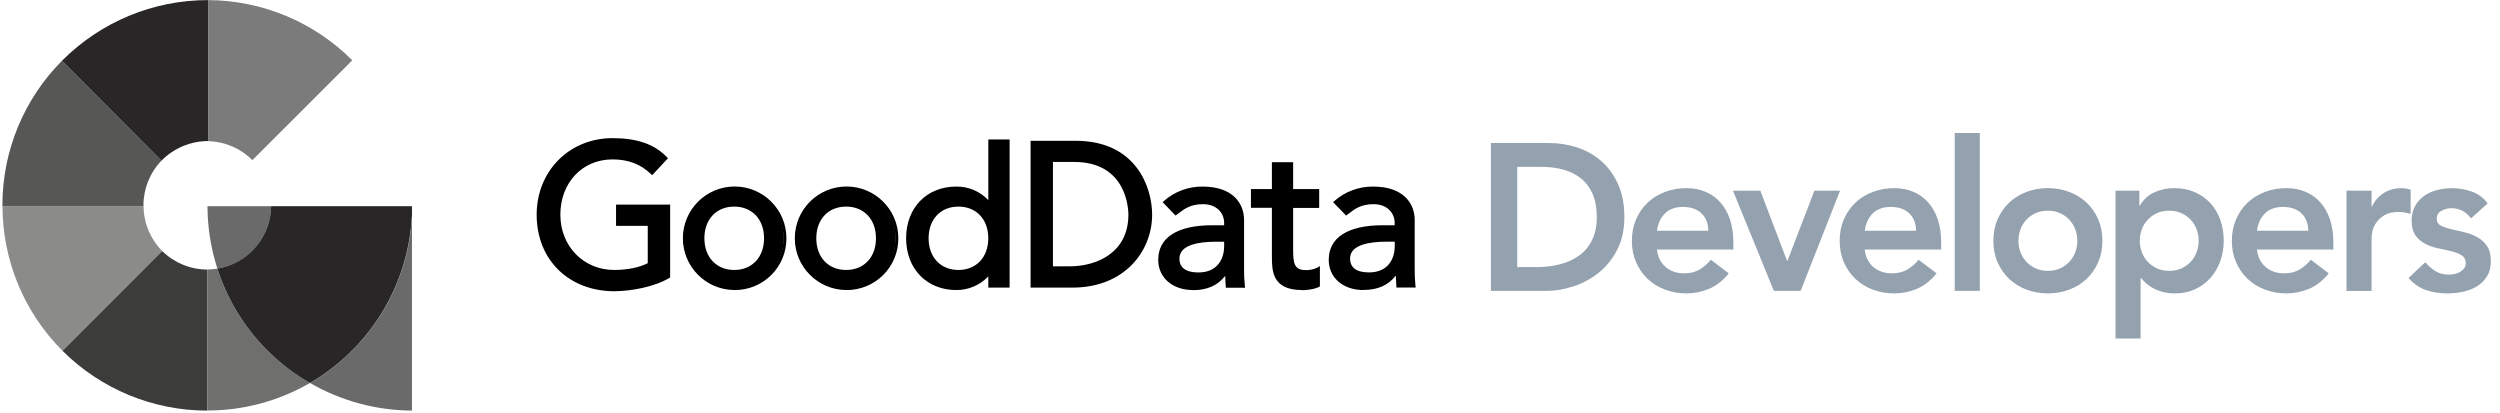
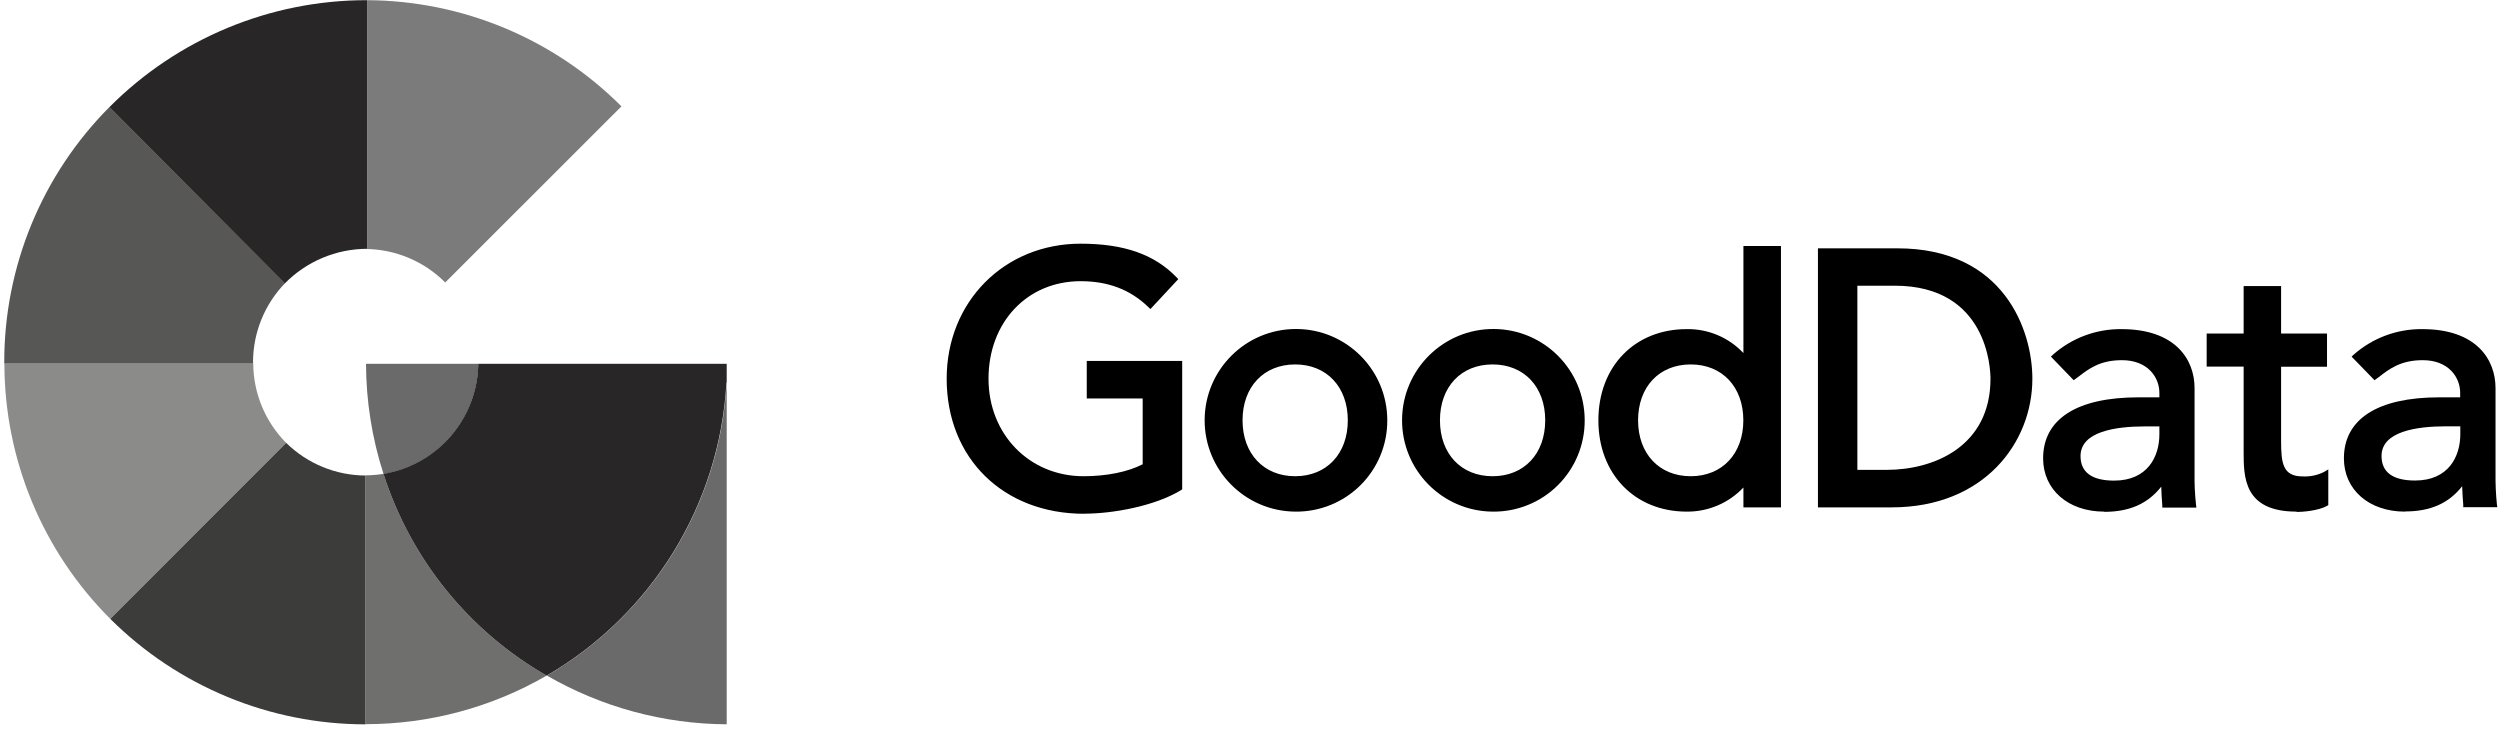
- <svg xmlns="http://www.w3.org/2000/svg" width="212" height="35">
-   <g fillRule="nonzero" fill="none">
-     <g fill="#000">
-       <path d="M62.262 15.95c2.344.029 4.224 1.948 4.204 4.292-.02 2.344-1.931 4.231-4.276 4.221-2.344-.01-4.239-1.914-4.238-4.259.001-1.138.457-2.228 1.267-3.027.81-.799 1.905-1.241 3.043-1.228zm0 7.076c1.642 0 2.665-1.177 2.665-2.821 0-1.645-1.023-2.817-2.665-2.817s-2.659 1.174-2.659 2.817c0 1.642 1.018 2.821 2.659 2.821zM56.7 17.489v5.967c-1.179.715-3.112 1.111-4.58 1.111-4.103 0-6.479-2.922-6.479-6.361 0-3.584 2.617-6.359 6.306-6.359 2.222 0 3.574.601 4.512 1.575l-1.16 1.246c-.993-.957-2.138-1.28-3.352-1.28-2.768 0-4.563 2.17-4.563 4.818 0 2.741 2.035 4.82 4.7 4.82 1.145 0 2.241-.211 2.975-.633v-3.373h-2.684v-1.537l4.324.006z" />
-       <path d="M52.12 24.698c-3.894 0-6.612-2.671-6.612-6.492 0-3.698 2.768-6.492 6.439-6.492 2.085 0 3.548.514 4.611 1.615l.084.089-1.339 1.438-.097-.091c-.869-.843-1.936-1.248-3.26-1.248-2.568 0-4.428 1.973-4.428 4.689 0 2.671 1.965 4.687 4.569 4.687 1.115 0 2.14-.211 2.842-.576v-3.163h-2.688v-1.805h4.588v6.176l-.059.038c-1.276.776-3.306 1.13-4.651 1.13v.004zm-.173-12.718c-3.584 0-6.176 2.619-6.176 6.226 0 3.667 2.61 6.226 6.348 6.226 1.286 0 3.213-.331 4.449-1.054v-5.756H52.506v1.265h2.684v3.584l-.065.036c-.74.422-1.847.652-3.04.652-2.754 0-4.833-2.127-4.833-4.953 0-2.87 1.976-4.951 4.695-4.951 1.347 0 2.444.401 3.346 1.227l.983-1.054c-.999-.985-2.38-1.442-4.329-1.442v-.006zM62.262 24.595c-2.419-.021-4.366-1.995-4.352-4.415.014-2.419 1.983-4.371 4.402-4.364 2.419.007 4.377 1.97 4.377 4.39.006 1.173-.459 2.299-1.292 3.125-.833.826-1.963 1.282-3.136 1.265zm0-8.514c-2.273.027-4.096 1.886-4.078 4.159.018 2.273 1.871 4.103 4.143 4.093 2.273-.01 4.11-1.855 4.109-4.128.005-1.104-.435-2.163-1.221-2.939-.785-.776-1.85-1.203-2.954-1.185zm0 7.078c-1.672 0-2.8-1.187-2.8-2.952s1.128-2.952 2.8-2.952c1.672 0 2.8 1.189 2.8 2.952 0 1.763-1.128 2.952-2.8 2.952zm0-5.64c-1.514 0-2.53 1.08-2.53 2.686 0 1.607 1.02 2.688 2.53 2.688 1.51 0 2.53-1.08 2.53-2.688 0-1.609-1.02-2.686-2.53-2.686zM71.752 15.95c2.345.027 4.226 1.945 4.208 4.29-.018 2.345-1.929 4.234-4.274 4.224-2.345-.01-4.241-1.914-4.24-4.259 0-1.137.456-2.227 1.265-3.026.809-.799 1.904-1.242 3.041-1.229zm0 7.076c1.642 0 2.665-1.177 2.665-2.821 0-1.645-1.023-2.817-2.665-2.817-1.642 0-2.661 1.174-2.661 2.817 0 1.642 1.018 2.821 2.661 2.821z" />
-       <path d="M71.752 24.595c-2.419-.021-4.366-1.995-4.352-4.415.014-2.419 1.983-4.371 4.402-4.364 2.419.007 4.377 1.97 4.377 4.39.006 1.173-.46 2.298-1.293 3.124-.833.826-1.962 1.282-3.135 1.266zm0-8.514c-2.272.028-4.094 1.888-4.075 4.16.019 2.272 1.872 4.102 4.144 4.092 2.272-.01 4.109-1.855 4.108-4.128.005-1.104-.436-2.164-1.221-2.94-.786-.776-1.851-1.203-2.955-1.184zm0 7.078c-1.687 0-2.8-1.187-2.8-2.952s1.124-2.952 2.8-2.952c1.676 0 2.798 1.189 2.798 2.952 0 1.763-1.124 2.952-2.798 2.952zm0-5.64c-1.518 0-2.53 1.08-2.53 2.686 0 1.607 1.014 2.688 2.53 2.688 1.516 0 2.53-1.08 2.53-2.688 0-1.609-1.016-2.686-2.53-2.686zM85.484 24.255h-1.543v-1.16h-.034c-.595.869-1.725 1.364-2.821 1.364-2.509 0-4.114-1.862-4.114-4.257 0-2.427 1.621-4.255 4.114-4.255 1.166 0 2.273.529 2.821 1.37h.034v-5.362h1.543V24.255zm-1.543-4.052c0-1.638-1.023-2.817-2.665-2.817s-2.665 1.179-2.665 2.817c0 1.638 1.025 2.821 2.665 2.821 1.64 0 2.665-1.174 2.665-2.819v-.002z" />
-       <path d="M81.086 24.595c-2.498 0-4.248-1.807-4.248-4.39 0-2.583 1.742-4.383 4.248-4.383 1.03-.017 2.019.401 2.724 1.151v-5.147h1.805V24.39h-1.805v-.955c-.707.749-1.694 1.169-2.724 1.16zm0-8.514c-2.345 0-3.987 1.687-3.987 4.124 0 2.437 1.642 4.126 3.987 4.126 1.103 0 2.167-.512 2.714-1.309l.042-.057h.2l.032.133v1.029h1.276V12.088h-1.276v5.364h-.211l-.072-.063c-.519-.793-1.583-1.307-2.714-1.307h.008zm.19 7.078c-1.672 0-2.796-1.187-2.796-2.952s1.124-2.952 2.796-2.952c1.672 0 2.798 1.189 2.798 2.952 0 1.763-1.122 2.952-2.798 2.952zm0-5.64c-1.516 0-2.53 1.08-2.53 2.686 0 1.607 1.018 2.688 2.53 2.688 1.512 0 2.53-1.08 2.53-2.688 0-1.609-1.016-2.686-2.53-2.686zM87.523 12.069h3.69c5.109 0 6.357 3.898 6.357 6.138 0 3.095-2.307 6.051-6.633 6.051h-3.414V12.069zm1.642 10.652h1.535c2.768 0 5.126-1.522 5.126-4.514 0-1.539-.801-4.603-4.731-4.603h-1.929v9.117z" />
-       <path d="M90.937 24.39h-3.544V11.938h3.82c5.126 0 6.488 3.941 6.488 6.268 0 3.072-2.319 6.184-6.764 6.184zm-3.291-.264h3.283c4.468 0 6.502-3.072 6.502-5.92 0-.616-.173-6.007-6.226-6.007h-3.559V24.127zm3.047-1.276h-1.668v-9.378h2.062c4.729 0 4.862 4.251 4.862 4.733 0 3.209-2.638 4.639-5.256 4.639v.006zm-1.404-.264h1.404c2.302 0 4.995-1.145 4.995-4.381 0-.458-.129-4.472-4.601-4.472h-1.798v8.855-.002zM98.774 17.15c.885-.783 2.028-1.21 3.209-1.2 2.391 0 3.384 1.299 3.384 2.699v4.13a13.129 13.129 0 0 0 .067 1.476h-1.366c-.034-.409-.051-.818-.051-1.231h-.036c-.683 1.042-1.609 1.436-2.836 1.436-1.503 0-2.804-.854-2.804-2.427 0-2.083 1.999-2.802 4.461-2.802h1.128v-.344c0-.843-.616-1.71-1.931-1.71-1.179 0-1.746.5-2.307.926l-.919-.953zm4.345 3.209c-1.457 0-3.234.257-3.234 1.56 0 .919.685 1.311 1.746 1.311 1.708 0 2.307-1.265 2.307-2.357v-.514h-.818z" />
-       <path d="M101.152 24.595c-1.729 0-2.935-1.054-2.935-2.56 0-1.898 1.63-2.935 4.592-2.935h.997v-.211c0-.759-.565-1.575-1.801-1.575-1.054 0-1.594.411-2.108.81l-.211.154-1.094-1.134.097-.093c.908-.804 2.081-1.242 3.293-1.229 2.593 0 3.515 1.461 3.515 2.832v4.126a11.832 11.832 0 0 0 .07 1.476l.017.145h-1.638v-.12c-.025-.293-.042-.59-.048-.888-.649.827-1.535 1.212-2.741 1.212l-.004-.011zm1.657-5.231c-1.978 0-4.329.462-4.329 2.671 0 1.588 1.343 2.296 2.671 2.296 1.265 0 2.108-.422 2.726-1.377l.04-.061h.211l.034.133c0 .367.013.736.042 1.101h1.098a13.102 13.102 0 0 1-.053-1.339v-4.139c0-1.242-.854-2.568-3.253-2.568-1.103-.011-2.174.37-3.023 1.073l.744.774.021-.015c.527-.405 1.13-.864 2.275-.864 1.419 0 2.064.953 2.064 1.841v.474h-1.269zM101.631 23.37c-1.208 0-1.877-.514-1.877-1.446 0-.772.584-1.687 3.373-1.687h.951v.645c0 1.149-.633 2.492-2.439 2.492l-.008-.004zm1.489-2.872c-1.417 0-3.104.245-3.104 1.425 0 .78.546 1.181 1.615 1.181 1.602 0 2.176-1.147 2.176-2.227v-.38h-.687zM111.732 17.489h-2.205v3.675c0 .905 0 1.862 1.162 1.862.379.016.755-.066 1.092-.238v1.402c-.356.211-1.075.272-1.381.272-2.376 0-2.408-1.455-2.408-2.752v-4.217h-1.78V16.159h1.78v-2.279h1.535v2.275h2.205v1.335z" />
-       <path d="M110.4 24.595c-2.543 0-2.543-1.666-2.543-2.884v-4.088h-1.777v-1.59h1.777v-2.279h1.801v2.279h2.208v1.598h-2.208v3.542c0 1.077.072 1.729 1.031 1.729.355.019.708-.053 1.027-.211l.211-.127v1.718l-.065.038c-.422.238-1.208.291-1.451.291l-.011-.017zm-4.057-7.24h1.78v4.356c0 1.229 0 2.621 2.277 2.621.427.001.851-.075 1.25-.226v-1.105c-.308.111-.634.165-.961.158-1.297 0-1.297-1.107-1.297-1.995v-3.81h2.21v-1.067h-2.21v-2.273h-1.265v2.273h-1.78v1.067h-.004zM113.238 17.15c.885-.784 2.03-1.212 3.213-1.2 2.391 0 3.373 1.299 3.373 2.699v4.13a12.604 12.604 0 0 0 .07 1.476h-1.368c-.034-.409-.051-.818-.051-1.231h-.038c-.681 1.042-1.605 1.436-2.834 1.436-1.505 0-2.806-.854-2.806-2.427 0-2.083 2.001-2.802 4.461-2.802h1.128v-.344c0-.843-.614-1.71-1.929-1.71-1.179 0-1.744.5-2.319.926l-.9-.953zm4.348 3.209c-1.453 0-3.232.257-3.232 1.56 0 .919.685 1.311 1.744 1.311 1.708 0 2.307-1.265 2.307-2.357v-.514h-.818z" />
-       <path d="M115.614 24.595c-1.731 0-2.937-1.054-2.937-2.56 0-1.898 1.632-2.935 4.592-2.935h.997v-.211c0-.759-.563-1.575-1.798-1.575-1.054 0-1.596.411-2.108.81l-.211.154-1.101-1.134.097-.093c.912-.805 2.09-1.243 3.306-1.229 2.593 0 3.515 1.461 3.515 2.832v4.126c-.006.486.016.973.065 1.457l.021.145h-1.638v-.12c-.025-.293-.042-.59-.053-.888-.647.827-1.533 1.212-2.741 1.212l-.006.008zm1.655-5.231c-1.973 0-4.327.462-4.327 2.671 0 1.588 1.339 2.296 2.671 2.296 1.265 0 2.108-.422 2.724-1.377l.042-.061h.211l.034.133c0 .367.015.736.04 1.101h1.098c-.036-.365-.055-.789-.055-1.339v-4.139c0-1.242-.843-2.568-3.249-2.568-1.104-.01-2.175.37-3.026 1.073l.746.774.019-.015c.529-.405 1.128-.864 2.277-.864 1.419 0 2.062.953 2.062 1.841v.474h-1.269zM116.09 23.37c-1.21 0-1.874-.514-1.874-1.446 0-.772.582-1.687 3.373-1.687h.951v.645c0 1.149-.633 2.492-2.439 2.492l-.011-.004zm1.495-2.876c-1.415 0-3.099.245-3.099 1.425 0 .78.54 1.181 1.611 1.181 1.605 0 2.176-1.147 2.176-2.227v-.38h-.687z" />
+ <svg xmlns="http://www.w3.org/2000/svg" width="570px" height="166px" viewBox="0 0 570 166" version="1.1">
+   <g id="Page-1" stroke="none" stroke-width="1" fill="none" fill-rule="evenodd">
+     <g id="GoodDataSupport" fill-rule="nonzero">
+       <g id="Group-Copy" transform="translate(215, 55)" fill="#000000">
+         <path d="M80.3,20.65 C91.418,20.788 100.333,29.889 100.239,41.008 C100.146,52.127 91.08,61.077 79.961,61.029 C68.842,60.979 59.855,51.949 59.86,40.83 C59.865,35.434 62.028,30.265 65.868,26.474 C69.708,22.683 74.905,20.586 80.3,20.65 L80.3,20.65 Z M80.3,54.21 C88.09,54.21 92.94,48.63 92.94,40.83 C92.94,33.03 88.09,27.47 80.3,27.47 C72.51,27.47 67.69,33.04 67.69,40.83 C67.69,48.62 72.52,54.21 80.3,54.21 Z" id="Shape" />
+         <path d="M53.92,27.95 L53.92,56.25 C48.33,59.64 39.16,61.52 32.2,61.52 C12.74,61.52 1.47,47.66 1.47,31.35 C1.47,14.35 13.88,1.19 31.38,1.19 C41.92,1.19 48.33,4.04 52.78,8.66 L47.28,14.57 C42.57,10.03 37.14,8.5 31.38,8.5 C18.25,8.5 9.74,18.79 9.74,31.35 C9.74,44.35 19.39,54.21 32.03,54.21 C37.46,54.21 42.66,53.21 46.14,51.21 L46.14,35.21 L33.41,35.21 L33.41,27.92 L53.92,27.95 Z" id="Path" />
+         <path d="M32.2,62.14 C13.73,62.14 0.84,49.47 0.84,31.35 C0.84,13.81 13.97,0.56 31.38,0.56 C41.27,0.56 48.21,3 53.25,8.22 L53.65,8.64 L47.3,15.46 L46.84,15.03 C42.72,11.03 37.66,9.11 31.38,9.11 C19.2,9.11 10.38,18.47 10.38,31.35 C10.38,44.02 19.7,53.58 32.05,53.58 C37.34,53.58 42.2,52.58 45.53,50.85 L45.53,35.85 L32.78,35.85 L32.78,27.29 L54.54,27.29 L54.54,56.58 L54.26,56.76 C48.21,60.44 38.58,62.12 32.2,62.12 L32.2,62.14 Z M31.38,1.82 C14.38,1.82 2.09,14.24 2.09,31.35 C2.09,48.74 14.47,60.88 32.2,60.88 C38.3,60.88 47.44,59.31 53.3,55.88 L53.3,28.58 L34.03,28.58 L34.03,34.58 L46.76,34.58 L46.76,51.58 L46.45,51.75 C42.94,53.75 37.69,54.84 32.03,54.84 C18.97,54.84 9.11,44.75 9.11,31.35 C9.11,17.74 18.48,7.87 31.38,7.87 C37.77,7.87 42.97,9.77 47.25,13.69 L51.91,8.69 C47.17,4.02 40.62,1.85 31.38,1.85 L31.38,1.82 Z" id="Shape" />
+         <path d="M80.3,61.65 C68.825,61.551 59.594,52.186 59.66,40.711 C59.726,29.236 69.064,19.978 80.539,20.011 C92.014,20.044 101.3,29.355 101.301,40.83 C101.33,46.392 99.121,51.733 95.171,55.649 C91.221,59.565 85.862,61.728 80.3,61.65 Z M80.3,21.27 C69.521,21.397 60.875,30.216 60.961,40.995 C61.047,51.774 69.833,60.454 80.612,60.409 C91.392,60.363 100.105,51.609 100.1,40.83 C100.122,35.594 98.035,30.569 94.31,26.889 C90.585,23.209 85.536,21.184 80.3,21.27 L80.3,21.27 Z M80.3,54.84 C72.37,54.84 67.02,49.21 67.02,40.84 C67.02,32.47 72.37,26.84 80.3,26.84 C88.23,26.84 93.58,32.48 93.58,40.84 C93.58,49.2 88.23,54.84 80.3,54.84 Z M80.3,28.09 C73.12,28.09 68.3,33.21 68.3,40.83 C68.3,48.45 73.14,53.58 80.3,53.58 C87.46,53.58 92.3,48.46 92.3,40.83 C92.3,33.2 87.46,28.09 80.3,28.09 Z" id="Shape" />
+         <path d="M125.31,20.65 C136.431,20.777 145.355,29.873 145.269,40.995 C145.183,52.116 136.119,61.074 124.998,61.029 C113.876,60.983 104.885,51.952 104.89,40.83 C104.892,35.437 107.052,30.269 110.888,26.478 C114.724,22.687 119.917,20.589 125.31,20.65 L125.31,20.65 Z M125.31,54.21 C133.1,54.21 137.95,48.63 137.95,40.83 C137.95,33.03 133.1,27.47 125.31,27.47 C117.52,27.47 112.69,33.04 112.69,40.83 C112.69,48.62 117.52,54.21 125.31,54.21 Z" id="Shape" />
+         <path d="M125.31,61.65 C113.835,61.551 104.604,52.186 104.67,40.711 C104.736,29.236 114.074,19.978 125.549,20.011 C137.024,20.044 146.31,29.355 146.31,40.83 C146.337,46.391 144.128,51.73 140.178,55.646 C136.229,59.562 130.871,61.725 125.31,61.65 Z M125.31,21.27 C114.533,21.402 105.891,30.224 105.981,41.001 C106.07,51.779 114.858,60.456 125.636,60.409 C136.414,60.361 145.125,51.608 145.12,40.83 C145.142,35.592 143.054,30.566 139.327,26.886 C135.6,23.205 130.547,21.181 125.31,21.27 L125.31,21.27 Z M125.31,54.84 C117.31,54.84 112.03,49.21 112.03,40.84 C112.03,32.47 117.36,26.84 125.31,26.84 C133.26,26.84 138.58,32.48 138.58,40.84 C138.58,49.2 133.25,54.84 125.31,54.84 Z M125.31,28.09 C118.11,28.09 113.31,33.21 113.31,40.83 C113.31,48.45 118.12,53.58 125.31,53.58 C132.5,53.58 137.31,48.46 137.31,40.83 C137.31,33.2 132.49,28.09 125.31,28.09 Z" id="Shape" />
+         <path d="M190.44,60.04 L183.12,60.04 L183.12,54.54 L182.96,54.54 C180.14,58.66 174.78,61.01 169.58,61.01 C157.68,61.01 150.07,52.18 150.07,40.82 C150.07,29.31 157.76,20.64 169.58,20.64 C175.11,20.64 180.36,23.15 182.96,27.14 L183.12,27.14 L183.12,1.71 L190.44,1.71 L190.44,60.04 Z M183.12,40.82 C183.12,33.05 178.27,27.46 170.48,27.46 C162.69,27.46 157.84,33.05 157.84,40.82 C157.84,48.59 162.7,54.2 170.48,54.2 C178.26,54.2 183.12,48.63 183.12,40.83 L183.12,40.82 Z" id="Shape" />
+         <path d="M169.58,61.65 C157.73,61.65 149.43,53.08 149.43,40.83 C149.43,28.58 157.69,20.04 169.58,20.04 C174.463,19.959 179.154,21.942 182.5,25.5 L182.5,1.09 L191.06,1.09 L191.06,60.68 L182.5,60.68 L182.5,56.15 C179.147,59.702 174.465,61.696 169.58,61.65 L169.58,61.65 Z M169.58,21.27 C158.46,21.27 150.67,29.27 150.67,40.83 C150.67,52.39 158.46,60.4 169.58,60.4 C174.81,60.4 179.86,57.97 182.45,54.19 L182.65,53.92 L183.6,53.92 L183.75,54.55 L183.75,59.43 L189.8,59.43 L189.8,2.33 L183.75,2.33 L183.75,27.77 L182.75,27.77 L182.41,27.47 C179.95,23.71 174.9,21.27 169.54,21.27 L169.58,21.27 Z M170.48,54.84 C162.55,54.84 157.22,49.21 157.22,40.84 C157.22,32.47 162.55,26.84 170.48,26.84 C178.41,26.84 183.75,32.48 183.75,40.84 C183.75,49.2 178.43,54.84 170.48,54.84 Z M170.48,28.09 C163.29,28.09 158.48,33.21 158.48,40.83 C158.48,48.45 163.31,53.58 170.48,53.58 C177.65,53.58 182.48,48.46 182.48,40.83 C182.48,33.2 177.66,28.09 170.48,28.09 Z" id="Shape" />
+         <path d="M200.11,2.24 L217.61,2.24 C241.84,2.24 247.76,20.73 247.76,31.35 C247.76,46.03 236.82,60.05 216.3,60.05 L200.11,60.05 L200.11,2.24 Z M207.9,52.76 L215.18,52.76 C228.31,52.76 239.49,45.54 239.49,31.35 C239.49,24.05 235.69,9.52 217.05,9.52 L207.9,9.52 L207.9,52.76 Z" id="Shape" />
+         <path d="M216.3,60.68 L199.49,60.68 L199.49,1.62 L217.61,1.62 C241.92,1.62 248.38,20.31 248.38,31.35 C248.38,45.92 237.38,60.68 216.3,60.68 L216.3,60.68 Z M200.69,59.43 L216.26,59.43 C237.45,59.43 247.1,44.86 247.1,31.35 C247.1,28.43 246.28,2.86 217.57,2.86 L200.69,2.86 L200.69,59.43 Z M215.14,53.38 L207.23,53.38 L207.23,8.9 L217.01,8.9 C239.44,8.9 240.07,29.06 240.07,31.35 C240.07,46.57 227.56,53.35 215.14,53.35 L215.14,53.38 Z M208.48,52.13 L215.14,52.13 C226.06,52.13 238.83,46.7 238.83,31.35 C238.83,29.18 238.22,10.14 217.01,10.14 L208.48,10.14 L208.48,52.14 L208.48,52.13 Z" id="Shape" />
+         <path d="M253.47,26.34 C257.666,22.628 263.088,20.601 268.69,20.65 C280.03,20.65 284.74,26.81 284.74,33.45 L284.74,53.04 C284.715,55.377 284.822,57.715 285.06,60.04 L278.58,60.04 C278.42,58.1 278.34,56.16 278.34,54.2 L278.17,54.2 C274.93,59.14 270.54,61.01 264.72,61.01 C257.59,61.01 251.42,56.96 251.42,49.5 C251.42,39.62 260.9,36.21 272.58,36.21 L277.93,36.21 L277.93,34.58 C277.93,30.58 275.01,26.47 268.77,26.47 C263.18,26.47 260.49,28.84 257.83,30.86 L253.47,26.34 Z M274.08,41.56 C267.17,41.56 258.74,42.78 258.74,48.96 C258.74,53.32 261.99,55.18 267.02,55.18 C275.12,55.18 277.96,49.18 277.96,44 L277.96,41.56 L274.08,41.56 Z" id="Shape" />
+         <path d="M264.75,61.65 C256.55,61.65 250.83,56.65 250.83,49.51 C250.83,40.51 258.56,35.59 272.61,35.59 L277.34,35.59 L277.34,34.59 C277.34,30.99 274.66,27.12 268.8,27.12 C263.8,27.12 261.24,29.07 258.8,30.96 L257.8,31.69 L252.61,26.31 L253.07,25.87 C257.374,22.058 262.941,19.981 268.69,20.04 C280.99,20.04 285.36,26.97 285.36,33.47 L285.36,53.04 C285.324,55.378 285.434,57.716 285.69,60.04 L285.77,60.73 L278,60.73 L278,60.16 C277.88,58.77 277.8,57.36 277.77,55.95 C274.69,59.87 270.49,61.7 264.77,61.7 L264.75,61.65 Z M272.61,36.84 C263.23,36.84 252.08,39.03 252.08,49.51 C252.08,57.04 258.45,60.4 264.75,60.4 C270.75,60.4 274.75,58.4 277.68,53.87 L277.87,53.58 L278.87,53.58 L279.03,54.21 C279.03,55.95 279.09,57.7 279.23,59.43 L284.44,59.43 C284.248,57.319 284.165,55.2 284.19,53.08 L284.19,33.45 C284.19,27.56 280.14,21.27 268.76,21.27 C263.529,21.22 258.449,23.023 254.42,26.36 L257.95,30.03 L258.05,29.96 C260.55,28.04 263.41,25.86 268.84,25.86 C275.57,25.86 278.63,30.38 278.63,34.59 L278.63,36.84 L272.61,36.84 Z M267.02,55.84 C261.29,55.84 258.12,53.4 258.12,48.98 C258.12,45.32 260.89,40.98 274.12,40.98 L278.63,40.98 L278.63,44.04 C278.63,49.49 275.63,55.86 267.06,55.86 L267.02,55.84 Z M274.08,42.22 C267.36,42.22 259.36,43.38 259.36,48.98 C259.36,52.68 261.95,54.58 267.02,54.58 C274.62,54.58 277.34,49.14 277.34,44.02 L277.34,42.22 L274.08,42.22 Z" id="Shape" />
+         <path d="M314.93,27.95 L304.47,27.95 L304.47,45.38 C304.47,49.67 304.47,54.21 309.98,54.21 C311.775,54.286 313.559,53.897 315.16,53.08 L315.16,59.73 C313.47,60.73 310.06,61.02 308.61,61.02 C297.34,61.02 297.19,54.12 297.19,47.97 L297.19,27.97 L288.75,27.97 L288.75,21.64 L297.19,21.64 L297.19,10.83 L304.47,10.83 L304.47,21.62 L314.93,21.62 L314.93,27.95 Z" id="Path" />
+         <path d="M308.61,61.65 C296.55,61.65 296.55,53.75 296.55,47.97 L296.55,28.58 L288.12,28.58 L288.12,21.04 L296.55,21.04 L296.55,10.23 L305.09,10.23 L305.09,21.04 L315.56,21.04 L315.56,28.62 L305.09,28.62 L305.09,45.42 C305.09,50.53 305.43,53.62 309.98,53.62 C311.662,53.712 313.34,53.367 314.85,52.62 L315.85,52.02 L315.85,60.17 L315.54,60.35 C313.54,61.48 309.81,61.73 308.66,61.73 L308.61,61.65 Z M289.37,27.31 L297.81,27.31 L297.81,47.97 C297.81,53.8 297.81,60.4 308.61,60.4 C310.635,60.407 312.645,60.044 314.54,59.33 L314.54,54.09 C313.078,54.616 311.533,54.87 309.98,54.84 C303.83,54.84 303.83,49.59 303.83,45.38 L303.83,27.31 L314.31,27.31 L314.31,22.25 L303.83,22.25 L303.83,11.47 L297.83,11.47 L297.83,22.25 L289.39,22.25 L289.39,27.31 L289.37,27.31 Z" id="Shape" />
+         <path d="M322.07,26.34 C326.269,22.62 331.7,20.592 337.31,20.65 C348.65,20.65 353.31,26.81 353.31,33.45 L353.31,53.04 C353.283,55.378 353.393,57.715 353.64,60.04 L347.15,60.04 C346.99,58.1 346.91,56.16 346.91,54.2 L346.73,54.2 C343.5,59.14 339.12,61.01 333.29,61.01 C326.15,61.01 319.98,56.96 319.98,49.5 C319.98,39.62 329.47,36.21 341.14,36.21 L346.49,36.21 L346.49,34.58 C346.49,30.58 343.58,26.47 337.34,26.47 C331.75,26.47 329.07,28.84 326.34,30.86 L322.07,26.34 Z M342.69,41.56 C335.8,41.56 327.36,42.78 327.36,48.96 C327.36,53.32 330.61,55.18 335.63,55.18 C343.73,55.18 346.57,49.18 346.57,44 L346.57,41.56 L342.69,41.56 Z" id="Shape" />
+         <path d="M333.34,61.65 C325.13,61.65 319.41,56.65 319.41,49.51 C319.41,40.51 327.15,35.59 341.19,35.59 L345.92,35.59 L345.92,34.59 C345.92,30.99 343.25,27.12 337.39,27.12 C332.39,27.12 329.82,29.07 327.39,30.96 L326.39,31.69 L321.17,26.31 L321.63,25.87 C325.953,22.05 331.541,19.972 337.31,20.04 C349.61,20.04 353.98,26.97 353.98,33.47 L353.98,53.04 C353.953,55.347 354.056,57.654 354.29,59.95 L354.39,60.64 L346.62,60.64 L346.62,60.07 C346.5,58.68 346.42,57.27 346.37,55.86 C343.3,59.78 339.1,61.61 333.37,61.61 L333.34,61.65 Z M341.19,36.84 C331.83,36.84 320.67,39.03 320.67,49.51 C320.67,57.04 327.02,60.4 333.34,60.4 C339.34,60.4 343.34,58.4 346.26,53.87 L346.46,53.58 L347.46,53.58 L347.62,54.21 C347.62,55.95 347.69,57.7 347.81,59.43 L353.02,59.43 C352.85,57.7 352.76,55.69 352.76,53.08 L352.76,33.45 C352.76,27.56 348.76,21.27 337.35,21.27 C332.116,21.222 327.034,23.025 323,26.36 L326.54,30.03 L326.63,29.96 C329.14,28.04 331.98,25.86 337.43,25.86 C344.16,25.86 347.21,30.38 347.21,34.59 L347.21,36.84 L341.19,36.84 Z M335.6,55.84 C329.86,55.84 326.71,53.4 326.71,48.98 C326.71,45.32 329.47,40.98 342.71,40.98 L347.22,40.98 L347.22,44.04 C347.22,49.49 344.22,55.86 335.65,55.86 L335.6,55.84 Z M342.69,42.2 C335.98,42.2 327.99,43.36 327.99,48.96 C327.99,52.66 330.55,54.56 335.63,54.56 C343.24,54.56 345.95,49.12 345.95,44 L345.95,42.2 L342.69,42.2 Z" id="Shape" />
+       </g>
+       <g id="Group-2-Copy-2">
+         <polyline id="Path" fill="#4E4D4D" points="101.56 131.5 101.56 131.84 101.56 131.84 101.56 131.5" />
+         <path d="M109.05,82.94 L83.45,82.94 C83.475,91.476 84.825,99.957 87.45,108.08 C99.792,106.038 108.899,95.449 109.07,82.94" id="Path" fill="#6A6A6A" />
+         <path d="M165.69,87.2 C164.149,114.96 148.739,140.079 124.69,154.03 C137.159,161.232 151.29,165.061 165.69,165.14 L165.69,87.2 Z" id="Path" fill="#6A6A6A" />
+         <path d="M57.74,82.94 L1,82.94 C1.029,104.758 9.711,125.674 25.14,141.1 L65.24,100.97 C60.489,96.177 57.797,89.718 57.74,82.97" id="Path" fill="#8B8B8A" />
+         <path d="M83.37,108.42 C76.586,108.397 70.08,105.723 65.24,100.97 L25.14,141.1 C40.603,156.506 61.542,165.154 83.37,165.15 L83.37,165.15 L83.37,108.42 L83.37,108.42" id="Path" fill="#3C3C3B" />
+         <path d="M83.69,56.73 L83.69,56.73 L83.69,0.04 L83.69,0.04 C61.629,0.014 40.471,8.802 24.92,24.45 L64.92,64.64 C69.865,59.597 76.627,56.747 83.69,56.73" id="Path" fill="#292627" />
+         <path d="M57.69,82.58 C57.701,75.865 60.31,69.415 64.97,64.58 L24.97,24.39 C9.585,39.838 0.954,60.757 0.97,82.56 L0.97,82.92 L57.71,82.92 C57.71,82.8 57.71,82.68 57.71,82.56" id="Path" fill="#575756" />
+         <path d="M101.55,64.36 L141.69,24.25 C126.307,8.845 105.46,0.143 83.69,0.04 L83.69,56.77 C90.391,56.921 96.776,59.655 101.51,64.4" id="Path" fill="#7C7B7B" />
+         <path d="M87.43,108.04 C86.087,108.255 84.73,108.368 83.37,108.38 L83.37,165.11 C97.857,165.111 112.089,161.293 124.63,154.04 C106.922,143.888 93.653,127.48 87.43,108.04" id="Path" fill="#6F6F6E" />
+         <path d="M165.69,87.2 L165.69,82.94 L109.05,82.94 C108.86,95.433 99.757,106.001 87.43,108.04 C93.653,127.48 106.922,143.888 124.63,154.04 C148.679,140.089 164.089,114.97 165.63,87.21" id="Path" fill="#292627" />
+       </g>
    </g>
-     <path fill="#4E4D4D" d="M21.413 27.726v.072-.072" />
-     <path d="M22.992 17.487h-5.398c.005 1.8.29 3.588.843 5.301 2.602-.431 4.522-2.663 4.558-5.301M34.935 18.386c-.325 5.853-3.574 11.149-8.645 14.091 2.629 1.519 5.608 2.326 8.645 2.342V18.386z" fill="#6A6A6A" />
-     <path d="M12.174 17.487H.211C.217 22.088 2.047 26.497 5.301 29.75l8.455-8.461c-1.002-1.01-1.569-2.372-1.581-3.795" fill="#8B8B8A" />
-     <path d="M17.578 22.86c-1.43-.005-2.802-.569-3.823-1.571L5.301 29.75c3.26 3.248 7.675 5.072 12.277 5.071V22.86" fill="#3C3C3B" />
-     <path d="M17.645 11.961V.008C12.994.003 8.533 1.856 5.254 5.155l8.434 8.474c1.043-1.063 2.468-1.664 3.958-1.668" fill="#292627" />
-     <path d="M12.164 17.411c.002-1.416.552-2.776 1.535-3.795L5.265 5.142C2.021 8.4.201 12.81.205 17.407l-0.0.076h11.963v-.076" fill="#575756" />
-     <path d="M21.411 13.57l8.463-8.457C26.631 1.865 22.236.03 17.645.008V11.97c1.413.032 2.759.608 3.757 1.609" fill="#7C7B7B" />
-     <path d="M18.434 22.78a5.741 5.741 0 0 1-.856.072v11.961c3.055 0 6.055-.805 8.699-2.334-3.734-2.14-6.531-5.6-7.843-9.699" fill="#6F6F6E" />
-     <path d="M34.935 18.386v-.898H22.992c-.04 2.634-1.959 4.862-4.558 5.292 1.312 4.099 4.11 7.558 7.843 9.699 5.07-2.941 8.32-8.238 8.645-14.091" fill="#292627" />
-     <path d="M126.429 12.129h4.941c.827 0 1.623.127 2.391.381.767.254 1.446.641 2.037 1.16.59.52 1.063 1.172 1.417 1.957.354.785.531 1.709.531 2.772 0 1.074-.204 2.004-.611 2.789-.407.785-.933 1.435-1.576 1.948-.643.514-1.358.897-2.143 1.151-.785.254-1.556.381-2.311.381h-4.676V12.129zm3.896 10.52c.697 0 1.355-.08 1.975-.239.62-.159 1.16-.407 1.621-.744.46-.337.824-.773 1.089-1.311.266-.537.398-1.19.398-1.957 0-.756-.118-1.405-.354-1.948-.236-.543-.564-.983-.983-1.319-.419-.337-.915-.584-1.488-.744-.573-.159-1.201-.239-1.886-.239h-2.037v8.501h1.665zm10.183-1.488c.071.638.319 1.133.744 1.488.425.354.939.531 1.541.531.531 0 .977-.109 1.337-.328.36-.218.676-.493.948-.824l1.523 1.151c-.496.614-1.051 1.051-1.665 1.311-.614.26-1.257.39-1.93.39-.638 0-1.24-.106-1.807-.319-.567-.213-1.057-.514-1.47-.903-.413-.39-.741-.859-.983-1.408-.242-.549-.363-1.16-.363-1.833 0-.673.121-1.284.363-1.833.242-.549.57-1.018.983-1.408.413-.39.903-.691 1.47-.903.567-.213 1.169-.319 1.807-.319.59 0 1.131.103 1.621.31.49.207.909.505 1.257.894.348.39.62.871.815 1.443.195.573.292 1.231.292 1.975v.584h-6.482zm4.357-1.594c-.012-.626-.207-1.119-.584-1.479-.378-.36-.903-.54-1.576-.54-.638 0-1.142.183-1.514.549-.372.366-.599.856-.682 1.47h4.357zm2.089-3.4h2.32l2.267 5.951h.035l2.285-5.951h2.178l-3.347 8.501h-2.267l-3.471-8.501zm11.175 4.994c.071.638.319 1.133.744 1.488.425.354.939.531 1.541.531.531 0 .977-.109 1.337-.328.36-.218.676-.493.948-.824l1.523 1.151c-.496.614-1.051 1.051-1.665 1.311-.614.26-1.257.39-1.93.39-.638 0-1.24-.106-1.807-.319-.567-.213-1.057-.514-1.47-.903-.413-.39-.741-.859-.983-1.408-.242-.549-.363-1.16-.363-1.833 0-.673.121-1.284.363-1.833.242-.549.57-1.018.983-1.408.413-.39.903-.691 1.47-.903.567-.213 1.169-.319 1.807-.319.59 0 1.131.103 1.621.31.49.207.909.505 1.257.894.348.39.62.871.815 1.443.195.573.292 1.231.292 1.975v.584h-6.482zm4.357-1.594c-.012-.626-.207-1.119-.584-1.479-.378-.36-.903-.54-1.576-.54-.638 0-1.142.183-1.514.549-.372.366-.599.856-.682 1.47h4.357zm3.276-8.289h2.125v13.389h-2.125V11.279zm3.276 9.139c0-.673.121-1.284.363-1.833.242-.549.57-1.018.983-1.408.413-.39.903-.691 1.47-.903.567-.213 1.169-.319 1.807-.319.638 0 1.24.106 1.807.319.567.213 1.057.514 1.47.903.413.39.741.859.983 1.408.242.549.363 1.16.363 1.833 0 .673-.121 1.284-.363 1.833-.242.549-.57 1.018-.983 1.408-.413.39-.903.691-1.47.903-.567.213-1.169.319-1.807.319-.638 0-1.24-.106-1.807-.319-.567-.213-1.057-.514-1.47-.903-.413-.39-.741-.859-.983-1.408-.242-.549-.363-1.16-.363-1.833zm2.125 0c0 .331.056.649.168.956.112.307.277.579.496.815.218.236.481.425.788.567.307.142.655.213 1.045.213.39 0 .738-.071 1.045-.213.307-.142.57-.331.788-.567.218-.236.384-.508.496-.815.112-.307.168-.626.168-.956 0-.331-.056-.649-.168-.956-.112-.307-.277-.579-.496-.815-.218-.236-.481-.425-.788-.567-.307-.142-.655-.213-1.045-.213-.39 0-.738.071-1.045.213-.307.142-.57.331-.788.567-.218.236-.384.508-.496.815-.112.307-.168.626-.168.956zm8.235-4.251h2.019v1.275h.035c.307-.52.72-.897 1.24-1.133.52-.236 1.08-.354 1.683-.354.649 0 1.234.115 1.753.345.52.23.962.546 1.328.948.366.401.643.874.832 1.417.189.543.283 1.128.283 1.753 0 .626-.1 1.21-.301 1.753-.201.543-.481 1.015-.841 1.417-.36.401-.794.717-1.302.948-.508.23-1.063.345-1.665.345-.401 0-.756-.041-1.063-.124-.307-.083-.579-.189-.815-.319-.236-.13-.437-.269-.602-.416-.165-.148-.301-.292-.407-.434h-.053v5.118h-2.125V16.167zm7.049 4.251c0-.331-.056-.649-.168-.956-.112-.307-.277-.579-.496-.815-.218-.236-.481-.425-.788-.567-.307-.142-.655-.213-1.045-.213-.39 0-.738.071-1.045.213-.307.142-.57.331-.788.567-.218.236-.384.508-.496.815-.112.307-.168.626-.168.956 0 .331.056.649.168.956.112.307.277.579.496.815.218.236.481.425.788.567.307.142.655.213 1.045.213.39 0 .738-.071 1.045-.213.307-.142.57-.331.788-.567.218-.236.384-.508.496-.815.112-.307.168-.626.168-.956zm4.94.744c.071.638.319 1.133.744 1.488.425.354.939.531 1.541.531.531 0 .977-.109 1.337-.328.36-.218.676-.493.948-.824l1.523 1.151c-.496.614-1.051 1.051-1.665 1.311-.614.26-1.257.39-1.93.39-.638 0-1.24-.106-1.807-.319-.567-.213-1.057-.514-1.47-.903-.413-.39-.741-.859-.983-1.408-.242-.549-.363-1.16-.363-1.833 0-.673.121-1.284.363-1.833.242-.549.57-1.018.983-1.408.413-.39.903-.691 1.47-.903.567-.213 1.169-.319 1.807-.319.59 0 1.131.103 1.621.31.49.207.909.505 1.257.894.348.39.62.871.815 1.443.195.573.292 1.231.292 1.975v.584h-6.482zm4.357-1.594c-.012-.626-.207-1.119-.584-1.479-.378-.36-.903-.54-1.576-.54-.638 0-1.142.183-1.514.549-.372.366-.599.856-.682 1.47h4.357zm3.24-3.4h2.125v1.346h.035c.236-.496.573-.88 1.01-1.151.437-.272.939-.407 1.505-.407.13 0 .257.012.381.035.124.024.251.053.381.089v2.054c-.177-.047-.351-.086-.522-.115-.171-.03-.339-.044-.505-.044-.496 0-.894.092-1.195.275-.301.183-.531.393-.691.629-.159.236-.266.472-.319.708-.053.236-.08.413-.08.531v4.552h-2.125v-8.501zm10.555 2.356c-.413-.579-.968-.868-1.665-.868-.283 0-.561.071-.832.213-.272.142-.407.372-.407.691 0 .26.112.449.337.567.224.118.508.218.85.301.342.083.711.168 1.107.257.396.089.765.224 1.107.407.342.183.626.434.85.753.224.319.337.756.337 1.311 0 .508-.109.936-.328 1.284-.218.348-.502.629-.85.841-.348.213-.741.366-1.178.46-.437.094-.874.142-1.311.142-.661 0-1.269-.094-1.824-.283-.555-.189-1.051-.531-1.488-1.027L205.66 22.242c.272.307.564.558.877.753.313.195.694.292 1.142.292.153 0 .313-.018.478-.053s.319-.094.46-.177c.142-.083.257-.186.345-.31.089-.124.133-.269.133-.434 0-.295-.112-.514-.337-.655-.224-.142-.508-.257-.85-.345-.342-.089-.711-.171-1.107-.248s-.765-.201-1.107-.372c-.342-.171-.626-.41-.85-.717-.224-.307-.337-.732-.337-1.275 0-.472.097-.883.292-1.231.195-.348.452-.635.77-.859.319-.224.685-.39 1.098-.496.413-.106.832-.159 1.257-.159.567 0 1.128.097 1.683.292.555.195 1.004.528 1.346 1.001l-1.417 1.275z" fill="#94A1AE" />
  </g>
</svg>
